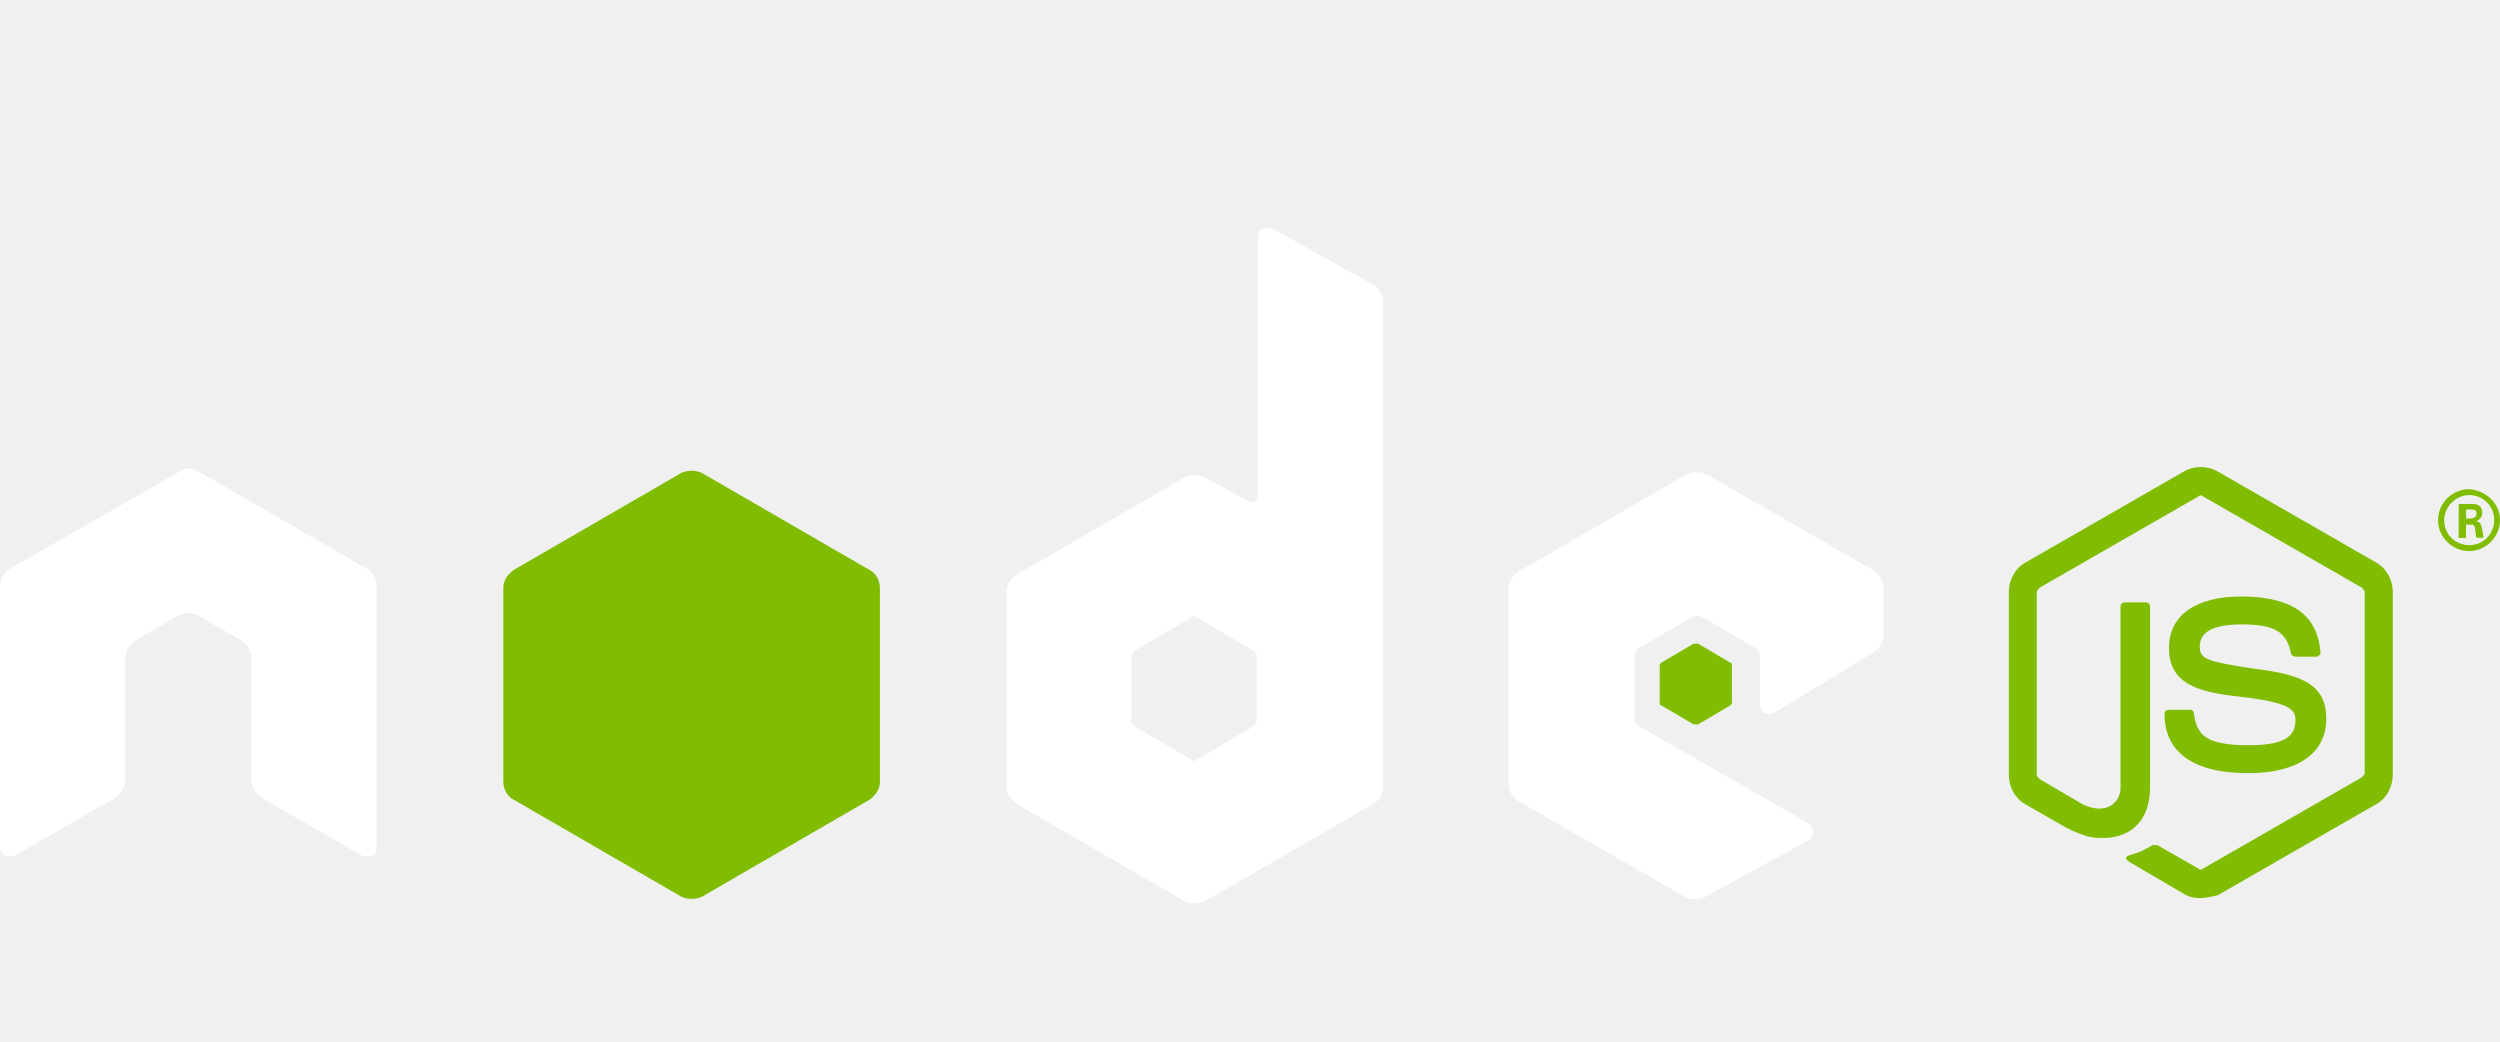
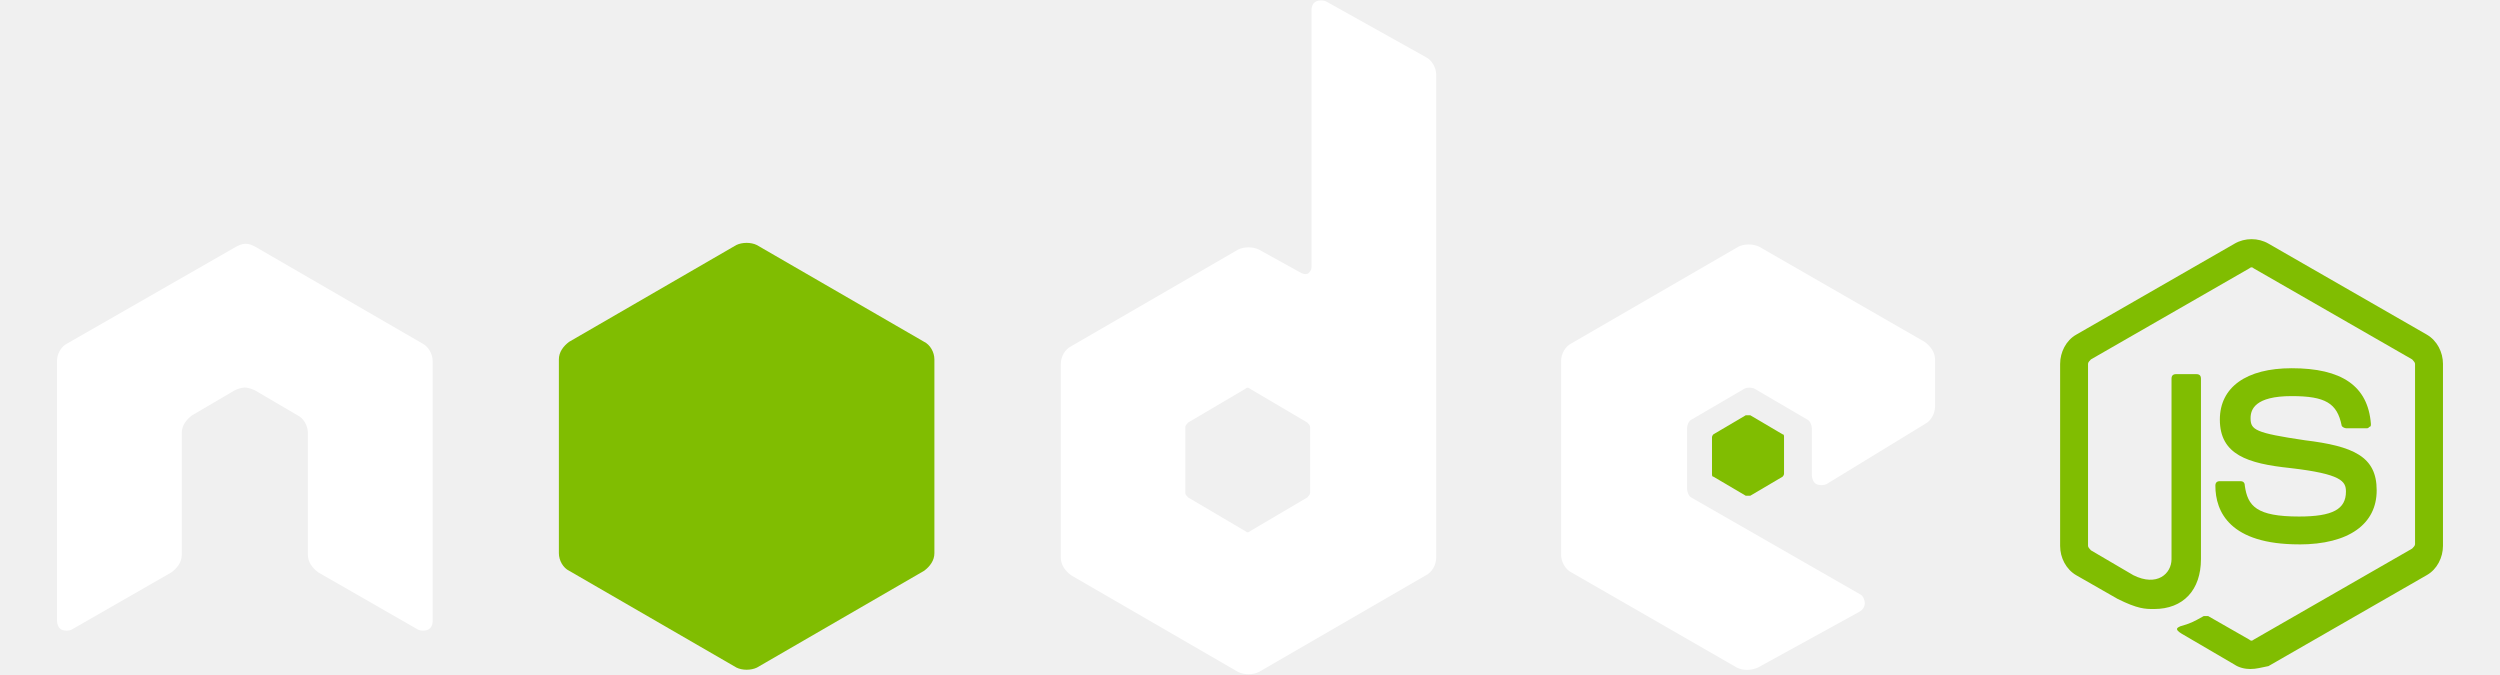
- <svg xmlns="http://www.w3.org/2000/svg" version="1.1" id="Layer_1" x="0px" y="0px" width="1728px" height="720px" viewBox="0 0 1728 720" enable-background="new 0 0 1728 720" xml:space="preserve">
+ <svg xmlns="http://www.w3.org/2000/svg" width="100" height="27">
  <g>
-     <path fill="#FFFFFF" d="M260.4,405.2c0-5.1-3.1-10.2-7.1-12.2l-115.9-67.1c-2-1-4.1-2-6.1-2h-1c-2,0-4.1,1-6.1,2L7.1,393   c-4.1,2-7.1,7.1-7.1,12.2v180c0,2,1,5.1,3.1,6.1s5.1,1,7.1,0l69.2-39.7c4.1-3.1,7.1-7.1,7.1-12.2v-84.4c0-5.1,3.1-9.2,7.1-12.2   l29.5-17.3c2-1,5.1-2,7.1-2c2,0,5.1,1,7.1,2l29.5,17.3c4.1,2,7.1,7.1,7.1,12.2v84.4c0,5.1,3.1,9.2,7.1,12.2l69.2,39.7   c2,1,5.1,1,7.1,0c2-1,3.1-3.1,3.1-6.1L260.4,405.2z" />
-     <path fill="#FFFFFF" d="M879.8,158.1c-2-1-5.1-1-7.1,0s-3.1,3.1-3.1,6.1v178c0,2-1,3.1-2,4.1c-1,1-3.1,1-5.1,0L833,330   c-4.1-2-10.2-2-14.2,0l-115.9,67.1c-4.1,2-7.1,7.1-7.1,12.2v134.3c0,5.1,3.1,9.2,7.1,12.2l115.9,67.1c4.1,2,10.2,2,14.2,0   l115.9-67.1c4.1-2,7.1-7.1,7.1-12.2V208.9c0-5.1-3.1-10.2-7.1-12.2L879.8,158.1z M868.6,498.8c0,1-1,2-2,3.1l-39.7,23.4   c-1,1-2,1-3.1,0l-39.7-23.4c-1-1-2-2-2-3.1V453c0-1,1-2,2-3.1l39.7-23.4c1-1,2-1,3.1,0l39.7,23.4c1,1,2,2,2,3.1V498.8z" />
-     <path fill="#FFFFFF" d="M1294.7,451c4.1-2,7.1-7.1,7.1-12.2v-32.5c0-5.1-3.1-9.2-7.1-12.2l-114.9-66.1c-4.1-2-10.2-2-14.2,0   l-115.9,67.1c-4.1,2-7.1,7.1-7.1,12.2v134.3c0,5.1,3.1,10.2,7.1,12.2l114.9,66.1c4.1,2,9.2,2,14.2,0l70.2-38.6c2-1,4.1-3.1,4.1-6.1   c0-2-1-5.1-3.1-6.1l-117-67.1c-2-1-3.1-4.1-3.1-6.1V454c0-2,1-5.1,3.1-6.1l36.6-21.4c2-1,5.1-1,7.1,0l36.6,21.4   c2,1,3.1,4.1,3.1,6.1v32.5c0,2,1,5.1,3.1,6.1s5.1,1,7.1,0L1294.7,451z" />
-     <path fill="#80BD01" d="M470.9,326.9c4.1-2,10.2-2,14.2,0L601.1,394c4.1,2,7.1,7.1,7.1,12.2v134.3c0,5.1-3.1,9.2-7.1,12.2   l-115.9,67.1c-4.1,2-10.2,2-14.2,0L355,552.7c-4.1-2-7.1-7.1-7.1-12.2V406.2c0-5.1,3.1-9.2,7.1-12.2L470.9,326.9z" />
-     <path fill="#80BD01" d="M1520.5,620.8c-4.1,0-8.1-1-11.2-3.1l-36.6-21.4c-5.1-3.1-3.1-4.1-1-5.1c7.1-2,9.2-3.1,16.3-7.1   c1,0,2,0,3.1,0l28.5,16.3c1,1,2,1,3.1,0l109.8-63.1c1-1,2-2,2-3.1V409.3c0-1-1-2-2-3.1l-109.8-63.1c-1-1-2-1-3.1,0l-109.8,63.1   c-1,1-2,2-2,3.1v126.1c0,1,1,2,2,3.1l29.5,17.3c16.3,8.1,26.4-1,26.4-11.2V419.5c0-2,1-3.1,3.1-3.1h14.2c2,0,3.1,1,3.1,3.1v125.1   c0,21.4-12.2,34.6-32.5,34.6c-6.1,0-11.2,0-25.4-7.1l-28.5-16.3c-7.1-4.1-11.2-12.2-11.2-20.3V409.3c0-8.1,4.1-16.3,11.2-20.3   l109.8-63.1c7.1-4.1,16.3-4.1,23.4,0l109.8,63.1c7.1,4.1,11.2,12.2,11.2,20.3v126.1c0,8.1-4.1,16.3-11.2,20.3l-109.8,63.1   C1527.6,619.8,1524.6,620.8,1520.5,620.8z" />
-     <path fill="#80BD01" d="M1554.1,534.4c-47.8,0-58-22.4-58-40.7c0-2,1-3.1,3.1-3.1h14.2c2,0,3.1,1,3.1,3.1   c2,14.2,8.1,21.4,37.6,21.4c23.4,0,32.5-5.1,32.5-17.3c0-7.1-3.1-12.2-38.6-16.3c-29.5-3.1-48.8-9.2-48.8-33.6   c0-22.4,18.3-35.6,49.8-35.6c34.6,0,52.9,12.2,54.9,38.6c0,1,0,2-1,2c-1,1-1,1-2,1h-14.2c-1,0-3.1-1-3.1-2   c-3.1-15.3-11.2-20.3-34.6-20.3c-25.4,0-28.5,9.2-28.5,15.3c0,8.1,3.1,10.2,37.6,15.3c33.6,4.1,49.8,11.2,49.8,34.6   C1608,520.2,1588.7,534.4,1554.1,534.4z" />
-     <path fill="#80BD01" d="M1170.6,444.9c1,0,2,0,3.1,0l22.4,13.2c1,0,1,1,1,2v25.4c0,1-1,2-1,2l-22.4,13.2c-1,0-2,0-3.1,0l-22.4-13.2   c-1,0-1-1-1-2v-25.4c0-1,1-2,1-2L1170.6,444.9z" />
-     <g>
-       <path fill="#80BD01" d="M1728,359.5c0,11.2-9.2,21.4-21.4,21.4c-11.2,0-21.4-9.2-21.4-21.4c0-12.2,10.2-21.4,21.4-21.4    C1718.8,339.1,1728,348.3,1728,359.5z M1689.4,359.5c0,10.2,8.1,17.3,17.3,17.3c10.2,0,17.3-8.1,17.3-17.3    c0-10.2-8.1-17.3-17.3-17.3C1697.5,342.2,1689.4,350.3,1689.4,359.5z M1699.5,348.3h8.1c3.1,0,8.1,0,8.1,6.1    c0,4.1-3.1,5.1-4.1,6.1c3.1,0,3.1,2,4.1,5.1c0,2,1,5.1,1,6.1h-5.1c0-1-1-7.1-1-7.1c0-1-1-2-2-2h-4.1v9.2h-5.1L1699.5,348.3    L1699.5,348.3z M1703.6,358.4h4.1c3.1,0,4.1-2,4.1-3.1c0-3.1-2-3.1-3.1-3.1h-4.1v6.1H1703.6z" />
+     <rect fill="none" id="canvas_background" height="29" width="102" y="-1" x="-1" />
+   </g>
+   <g>
+     <g stroke="null" id="svg_1">
+       <path stroke="null" id="svg_2" d="m17.306,14.444c0,-0.294 -0.179,-0.589 -0.41,-0.704l-6.688,-3.872c-0.115,-0.058 -0.237,-0.115 -0.352,-0.115l-0.058,0c-0.115,0 -0.237,0.058 -0.352,0.115l-6.757,3.872c-0.237,0.115 -0.41,0.41 -0.41,0.704l0,10.387c0,0.115 0.058,0.294 0.179,0.352s0.294,0.058 0.41,0l3.993,-2.291c0.237,-0.179 0.41,-0.41 0.41,-0.704l0,-4.87c0,-0.294 0.179,-0.531 0.41,-0.704l1.702,-0.998c0.115,-0.058 0.294,-0.115 0.41,-0.115c0.115,0 0.294,0.058 0.41,0.115l1.702,0.998c0.237,0.115 0.41,0.41 0.41,0.704l0,4.87c0,0.294 0.179,0.531 0.41,0.704l3.993,2.291c0.115,0.058 0.294,0.058 0.41,0c0.115,-0.058 0.179,-0.179 0.179,-0.352l0,-10.387z" fill="#FFFFFF" />
+       <path stroke="null" id="svg_3" d="m53.05,0.06c-0.115,-0.058 -0.294,-0.058 -0.41,0s-0.179,0.179 -0.179,0.352l0,10.272c0,0.115 -0.058,0.179 -0.115,0.237c-0.058,0.058 -0.179,0.058 -0.294,0l-1.702,-0.941c-0.237,-0.115 -0.589,-0.115 -0.819,0l-6.688,3.872c-0.237,0.115 -0.41,0.41 -0.41,0.704l0,7.75c0,0.294 0.179,0.531 0.41,0.704l6.688,3.872c0.237,0.115 0.589,0.115 0.819,0l6.688,-3.872c0.237,-0.115 0.41,-0.41 0.41,-0.704l0,-19.315c0,-0.294 -0.179,-0.589 -0.41,-0.704l-3.988,-2.227zm-0.646,19.661c0,0.058 -0.058,0.115 -0.115,0.179l-2.291,1.35c-0.058,0.058 -0.115,0.058 -0.179,0l-2.291,-1.35c-0.058,-0.058 -0.115,-0.115 -0.115,-0.179l0,-2.643c0,-0.058 0.058,-0.115 0.115,-0.179l2.291,-1.35c0.058,-0.058 0.115,-0.058 0.179,0l2.291,1.35c0.058,0.058 0.115,0.115 0.115,0.179l0,2.643z" fill="#FFFFFF" />
+       <path stroke="null" id="svg_4" d="m76.992,16.962c0.237,-0.115 0.41,-0.41 0.41,-0.704l0,-1.875c0,-0.294 -0.179,-0.531 -0.41,-0.704l-6.631,-3.814c-0.237,-0.115 -0.589,-0.115 -0.819,0l-6.688,3.872c-0.237,0.115 -0.41,0.41 -0.41,0.704l0,7.75c0,0.294 0.179,0.589 0.41,0.704l6.631,3.814c0.237,0.115 0.531,0.115 0.819,0l4.051,-2.227c0.115,-0.058 0.237,-0.179 0.237,-0.352c0,-0.115 -0.058,-0.294 -0.179,-0.352l-6.752,-3.872c-0.115,-0.058 -0.179,-0.237 -0.179,-0.352l0,-2.418c0,-0.115 0.058,-0.294 0.179,-0.352l2.112,-1.235c0.115,-0.058 0.294,-0.058 0.41,0l2.112,1.235c0.115,0.058 0.179,0.237 0.179,0.352l0,1.875c0,0.115 0.058,0.294 0.179,0.352s0.294,0.058 0.41,0l3.93,-2.401z" fill="#FFFFFF" />
+       <path stroke="null" id="svg_5" d="m29.453,9.801c0.237,-0.115 0.589,-0.115 0.819,0l6.694,3.872c0.237,0.115 0.41,0.41 0.41,0.704l0,7.75c0,0.294 -0.179,0.531 -0.41,0.704l-6.688,3.872c-0.237,0.115 -0.589,0.115 -0.819,0l-6.694,-3.872c-0.237,-0.115 -0.41,-0.41 -0.41,-0.704l0,-7.75c0,-0.294 0.179,-0.531 0.41,-0.704l6.688,-3.872z" fill="#80BD01" />
+       <path stroke="null" id="svg_6" d="m90.023,26.761c-0.237,0 -0.467,-0.058 -0.646,-0.179l-2.112,-1.235c-0.294,-0.179 -0.179,-0.237 -0.058,-0.294c0.41,-0.115 0.531,-0.179 0.941,-0.41c0.058,0 0.115,0 0.179,0l1.645,0.941c0.058,0.058 0.115,0.058 0.179,0l6.336,-3.641c0.058,-0.058 0.115,-0.115 0.115,-0.179l0,-7.208c0,-0.058 -0.058,-0.115 -0.115,-0.179l-6.336,-3.641c-0.058,-0.058 -0.115,-0.058 -0.179,0l-6.336,3.641c-0.058,0.058 -0.115,0.115 -0.115,0.179l0,7.277c0,0.058 0.058,0.115 0.115,0.179l1.702,0.998c0.941,0.467 1.523,-0.058 1.523,-0.646l0,-7.219c0,-0.115 0.058,-0.179 0.179,-0.179l0.819,0c0.115,0 0.179,0.058 0.179,0.179l0,7.219c0,1.235 -0.704,1.997 -1.876,1.997c-0.352,0 -0.646,0 -1.466,-0.41l-1.645,-0.941c-0.41,-0.237 -0.646,-0.704 -0.646,-1.171l0,-7.283c0,-0.467 0.237,-0.941 0.646,-1.171l6.336,-3.641c0.41,-0.237 0.941,-0.237 1.35,0l6.336,3.641c0.41,0.237 0.646,0.704 0.646,1.171l0,7.277c0,0.467 -0.237,0.941 -0.646,1.171l-6.336,3.641c-0.306,0.058 -0.479,0.115 -0.716,0.115z" fill="#80BD01" />
+       <path stroke="null" id="svg_7" d="m91.962,21.775c-2.758,0 -3.347,-1.293 -3.347,-2.349c0,-0.115 0.058,-0.179 0.179,-0.179l0.819,0c0.115,0 0.179,0.058 0.179,0.179c0.115,0.819 0.467,1.235 2.17,1.235c1.35,0 1.876,-0.294 1.876,-0.998c0,-0.41 -0.179,-0.704 -2.228,-0.941c-1.702,-0.179 -2.816,-0.531 -2.816,-1.939c0,-1.293 1.056,-2.054 2.874,-2.054c1.997,0 3.053,0.704 3.168,2.228c0,0.058 0,0.115 -0.058,0.115c-0.058,0.058 -0.058,0.058 -0.115,0.058l-0.819,0c-0.058,0 -0.179,-0.058 -0.179,-0.115c-0.179,-0.883 -0.646,-1.171 -1.997,-1.171c-1.466,0 -1.645,0.531 -1.645,0.883c0,0.467 0.179,0.589 2.17,0.883c1.939,0.237 2.874,0.646 2.874,1.997c0.006,1.35 -1.108,2.17 -3.105,2.17z" fill="#80BD01" />
+       <path stroke="null" id="svg_8" d="m69.831,16.61c0.058,0 0.115,0 0.179,0l1.293,0.762c0.058,0 0.058,0.058 0.058,0.115l0,1.466c0,0.058 -0.058,0.115 -0.058,0.115l-1.293,0.762c-0.058,0 -0.115,0 -0.179,0l-1.293,-0.762c-0.058,0 -0.058,-0.058 -0.058,-0.115l0,-1.466c0,-0.058 0.058,-0.115 0.058,-0.115l1.293,-0.762z" fill="#80BD01" />
    </g>
  </g>
</svg>
